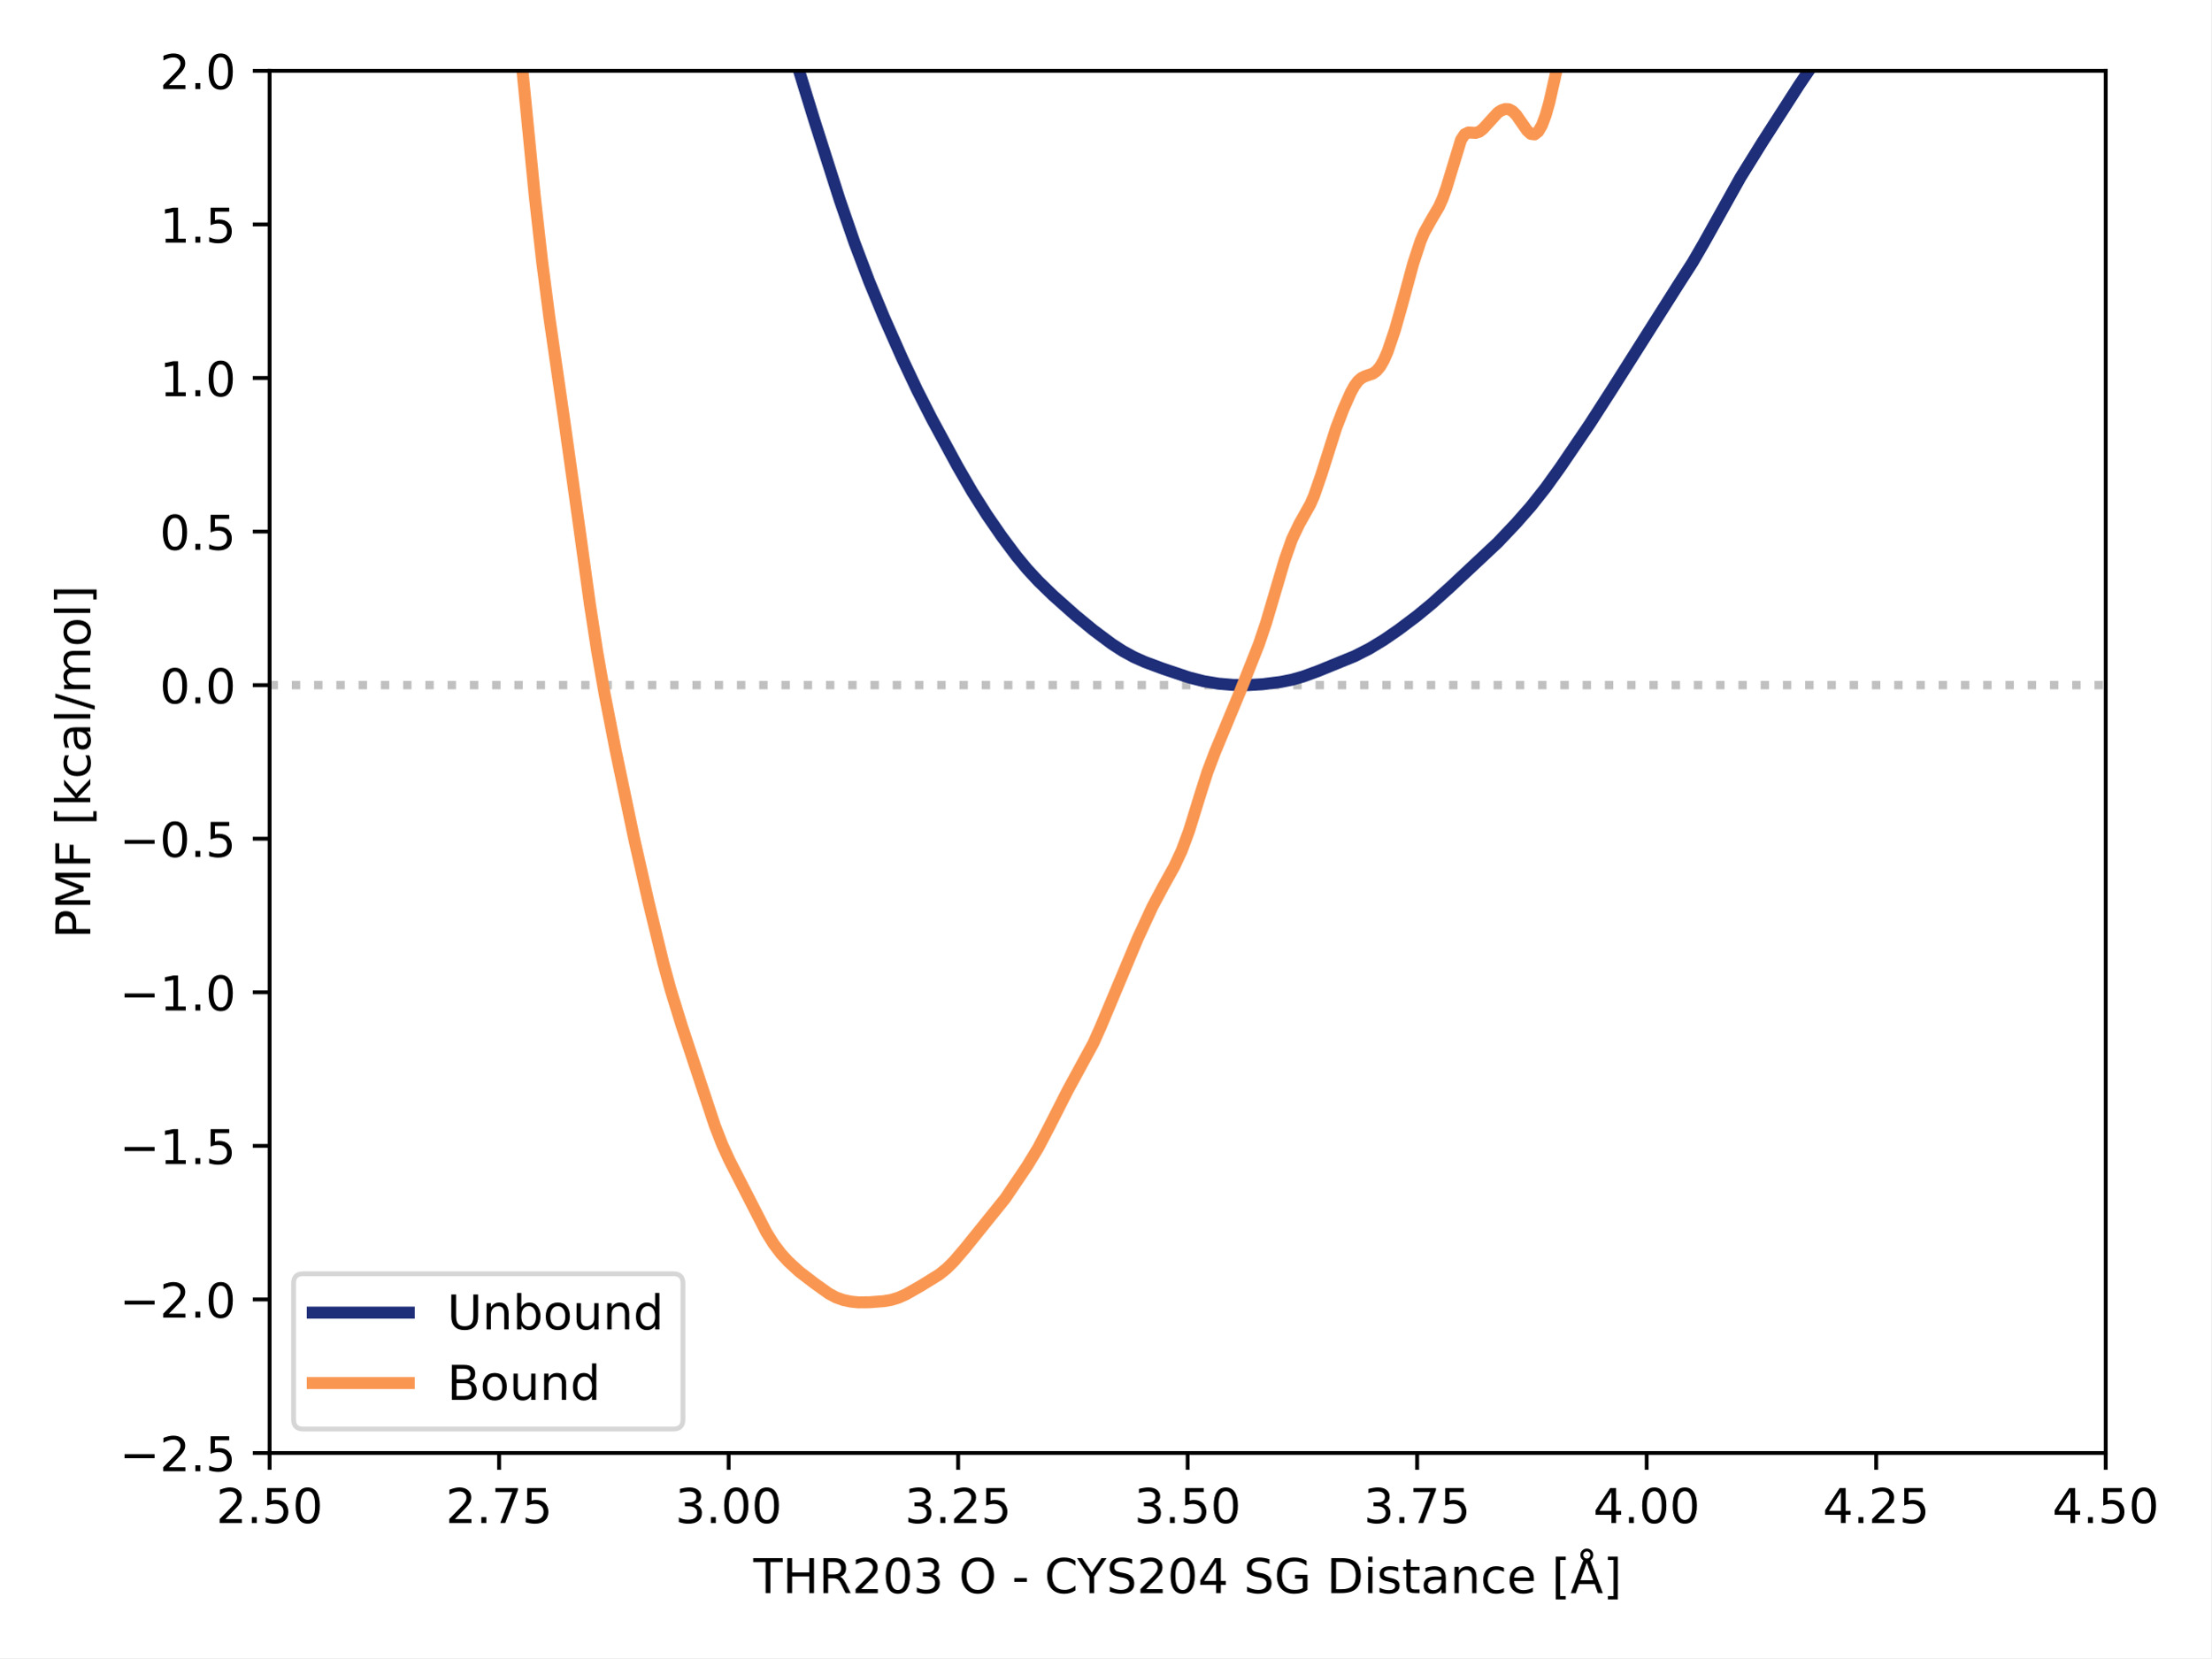
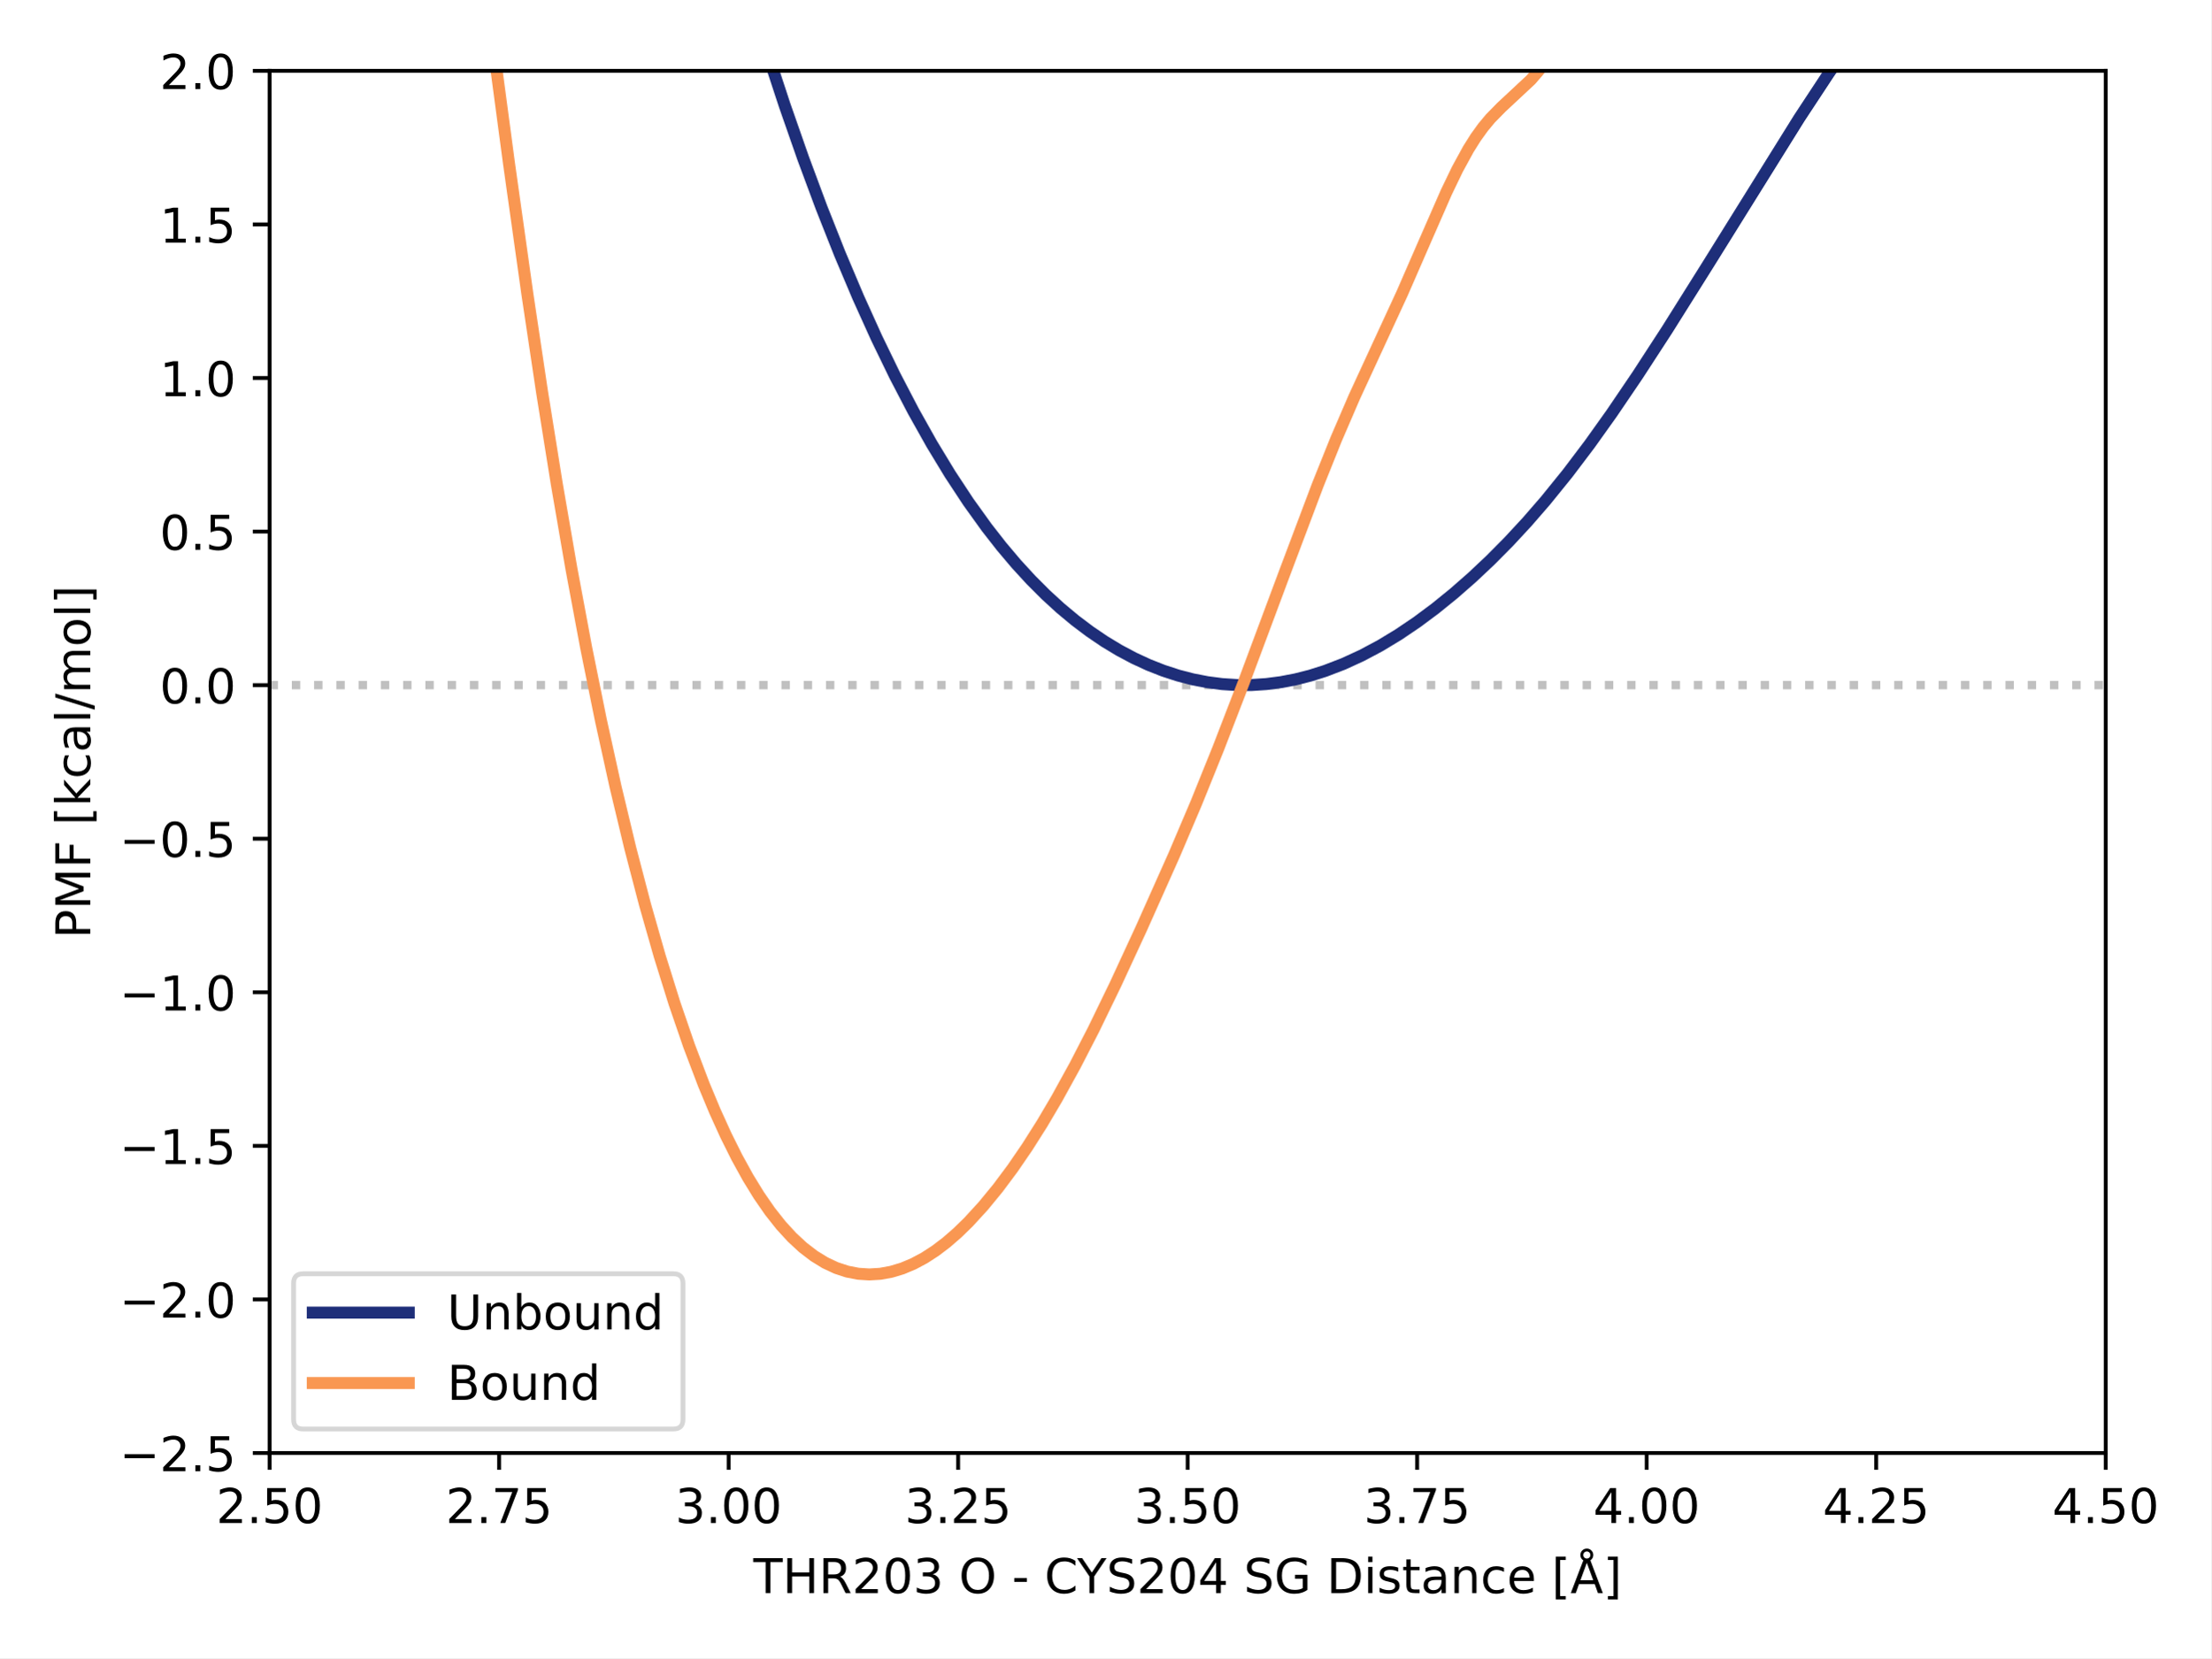
<svg xmlns="http://www.w3.org/2000/svg" xmlns:xlink="http://www.w3.org/1999/xlink" width="460.8pt" height="345.6pt" viewBox="0 0 460.8 345.6" version="1.1">
  <defs>
    <style type="text/css">*{stroke-linejoin: round; stroke-linecap: butt}</style>
  </defs>
  <g id="figure_1">
    <g id="patch_1">
      <path d="M 0 345.6  L 460.8 345.6  L 460.8 0  L 0 0  z " style="fill: #ffffff" />
    </g>
    <g id="axes_1">
      <g id="patch_2">
        <path d="M 56.18 302.853  L 438.84 302.853  L 438.84 14.76  L 56.18 14.76  z " style="fill: #ffffff" />
      </g>
      <g id="line2d_1">
-         <path d="M 56.18 142.801  L 438.84 142.801  " clip-path="url(#p3252f3a911)" style="fill: none; stroke-dasharray: 1.75,2.888; stroke-dashoffset: 0; stroke: #c0c0c0; stroke-width: 1.75" />
+         <path d="M 56.18 142.801  L 438.84 142.801  " clip-path="url(#p03237e2437)" style="fill: none; stroke-dasharray: 1.75,2.888; stroke-dashoffset: 0; stroke: #c0c0c0; stroke-width: 1.75" />
      </g>
      <g id="matplotlib.axis_1">
        <g id="xtick_1">
          <g id="line2d_2">
            <defs>
-               <path id="m0b7a4f2fdf" d="M 0 0  L 0 3.5  " style="stroke: #000000; stroke-width: 0.8" />
-             </defs>
-             <g>
-               <use xlink:href="#m0b7a4f2fdf" x="56.18" y="302.853" style="stroke: #000000; stroke-width: 0.8" />
+               <path id="m8a02e918f8" d="M 0 0  L 0 3.5  " style="stroke: #000000; stroke-width: 0.8" />
+             </defs>
+             <g>
+               <use xlink:href="#m8a02e918f8" x="56.18" y="302.853" style="stroke: #000000; stroke-width: 0.8" />
            </g>
          </g>
          <g id="text_1">
            <g transform="translate(45.04719 317.4509) scale(0.1 -0.1)">
              <defs>
                <path id="DejaVuSans-32" d="M 1228 531  L 3431 531  L 3431 0  L 469 0  L 469 531  Q 828 903 1448 1529  Q 2069 2156 2228 2338  Q 2531 2678 2651 2914  Q 2772 3150 2772 3378  Q 2772 3750 2511 3984  Q 2250 4219 1831 4219  Q 1534 4219 1204 4116  Q 875 4013 500 3803  L 500 4441  Q 881 4594 1212 4672  Q 1544 4750 1819 4750  Q 2544 4750 2975 4387  Q 3406 4025 3406 3419  Q 3406 3131 3298 2873  Q 3191 2616 2906 2266  Q 2828 2175 2409 1742  Q 1991 1309 1228 531  z " transform="scale(0.015625)" />
                <path id="DejaVuSans-2e" d="M 684 794  L 1344 794  L 1344 0  L 684 0  L 684 794  z " transform="scale(0.015625)" />
                <path id="DejaVuSans-35" d="M 691 4666  L 3169 4666  L 3169 4134  L 1269 4134  L 1269 2991  Q 1406 3038 1543 3061  Q 1681 3084 1819 3084  Q 2600 3084 3056 2656  Q 3513 2228 3513 1497  Q 3513 744 3044 326  Q 2575 -91 1722 -91  Q 1428 -91 1123 -41  Q 819 9 494 109  L 494 744  Q 775 591 1075 516  Q 1375 441 1709 441  Q 2250 441 2565 725  Q 2881 1009 2881 1497  Q 2881 1984 2565 2268  Q 2250 2553 1709 2553  Q 1456 2553 1204 2497  Q 953 2441 691 2322  L 691 4666  z " transform="scale(0.015625)" />
                <path id="DejaVuSans-30" d="M 2034 4250  Q 1547 4250 1301 3770  Q 1056 3291 1056 2328  Q 1056 1369 1301 889  Q 1547 409 2034 409  Q 2525 409 2770 889  Q 3016 1369 3016 2328  Q 3016 3291 2770 3770  Q 2525 4250 2034 4250  z M 2034 4750  Q 2819 4750 3233 4129  Q 3647 3509 3647 2328  Q 3647 1150 3233 529  Q 2819 -91 2034 -91  Q 1250 -91 836 529  Q 422 1150 422 2328  Q 422 3509 836 4129  Q 1250 4750 2034 4750  z " transform="scale(0.015625)" />
              </defs>
              <use xlink:href="#DejaVuSans-32" />
              <use xlink:href="#DejaVuSans-2e" x="63.623" />
              <use xlink:href="#DejaVuSans-35" x="95.41" />
              <use xlink:href="#DejaVuSans-30" x="159.033" />
            </g>
          </g>
        </g>
        <g id="xtick_2">
          <g id="line2d_3">
            <g>
-               <use xlink:href="#m0b7a4f2fdf" x="104.013" y="302.853" style="stroke: #000000; stroke-width: 0.8" />
+               <use xlink:href="#m8a02e918f8" x="104.013" y="302.853" style="stroke: #000000; stroke-width: 0.8" />
            </g>
          </g>
          <g id="text_2">
            <g transform="translate(92.87969 317.4509) scale(0.1 -0.1)">
              <defs>
                <path id="DejaVuSans-37" d="M 525 4666  L 3525 4666  L 3525 4397  L 1831 0  L 1172 0  L 2766 4134  L 525 4134  L 525 4666  z " transform="scale(0.015625)" />
              </defs>
              <use xlink:href="#DejaVuSans-32" />
              <use xlink:href="#DejaVuSans-2e" x="63.623" />
              <use xlink:href="#DejaVuSans-37" x="95.41" />
              <use xlink:href="#DejaVuSans-35" x="159.033" />
            </g>
          </g>
        </g>
        <g id="xtick_3">
          <g id="line2d_4">
            <g>
-               <use xlink:href="#m0b7a4f2fdf" x="151.845" y="302.853" style="stroke: #000000; stroke-width: 0.8" />
+               <use xlink:href="#m8a02e918f8" x="151.845" y="302.853" style="stroke: #000000; stroke-width: 0.8" />
            </g>
          </g>
          <g id="text_3">
            <g transform="translate(140.7122 317.4509) scale(0.1 -0.1)">
              <defs>
                <path id="DejaVuSans-33" d="M 2597 2516  Q 3050 2419 3304 2112  Q 3559 1806 3559 1356  Q 3559 666 3084 287  Q 2609 -91 1734 -91  Q 1441 -91 1130 -33  Q 819 25 488 141  L 488 750  Q 750 597 1062 519  Q 1375 441 1716 441  Q 2309 441 2620 675  Q 2931 909 2931 1356  Q 2931 1769 2642 2001  Q 2353 2234 1838 2234  L 1294 2234  L 1294 2753  L 1863 2753  Q 2328 2753 2575 2939  Q 2822 3125 2822 3475  Q 2822 3834 2567 4026  Q 2313 4219 1838 4219  Q 1578 4219 1281 4162  Q 984 4106 628 3988  L 628 4550  Q 988 4650 1302 4700  Q 1616 4750 1894 4750  Q 2613 4750 3031 4423  Q 3450 4097 3450 3541  Q 3450 3153 3228 2886  Q 3006 2619 2597 2516  z " transform="scale(0.015625)" />
              </defs>
              <use xlink:href="#DejaVuSans-33" />
              <use xlink:href="#DejaVuSans-2e" x="63.623" />
              <use xlink:href="#DejaVuSans-30" x="95.41" />
              <use xlink:href="#DejaVuSans-30" x="159.033" />
            </g>
          </g>
        </g>
        <g id="xtick_4">
          <g id="line2d_5">
            <g>
-               <use xlink:href="#m0b7a4f2fdf" x="199.678" y="302.853" style="stroke: #000000; stroke-width: 0.8" />
+               <use xlink:href="#m8a02e918f8" x="199.678" y="302.853" style="stroke: #000000; stroke-width: 0.8" />
            </g>
          </g>
          <g id="text_4">
            <g transform="translate(188.5447 317.4509) scale(0.1 -0.1)">
              <use xlink:href="#DejaVuSans-33" />
              <use xlink:href="#DejaVuSans-2e" x="63.623" />
              <use xlink:href="#DejaVuSans-32" x="95.41" />
              <use xlink:href="#DejaVuSans-35" x="159.033" />
            </g>
          </g>
        </g>
        <g id="xtick_5">
          <g id="line2d_6">
            <g>
-               <use xlink:href="#m0b7a4f2fdf" x="247.51" y="302.853" style="stroke: #000000; stroke-width: 0.8" />
+               <use xlink:href="#m8a02e918f8" x="247.51" y="302.853" style="stroke: #000000; stroke-width: 0.8" />
            </g>
          </g>
          <g id="text_5">
            <g transform="translate(236.3772 317.4509) scale(0.1 -0.1)">
              <use xlink:href="#DejaVuSans-33" />
              <use xlink:href="#DejaVuSans-2e" x="63.623" />
              <use xlink:href="#DejaVuSans-35" x="95.41" />
              <use xlink:href="#DejaVuSans-30" x="159.033" />
            </g>
          </g>
        </g>
        <g id="xtick_6">
          <g id="line2d_7">
            <g>
-               <use xlink:href="#m0b7a4f2fdf" x="295.342" y="302.853" style="stroke: #000000; stroke-width: 0.8" />
+               <use xlink:href="#m8a02e918f8" x="295.342" y="302.853" style="stroke: #000000; stroke-width: 0.8" />
            </g>
          </g>
          <g id="text_6">
            <g transform="translate(284.2097 317.4509) scale(0.1 -0.1)">
              <use xlink:href="#DejaVuSans-33" />
              <use xlink:href="#DejaVuSans-2e" x="63.623" />
              <use xlink:href="#DejaVuSans-37" x="95.41" />
              <use xlink:href="#DejaVuSans-35" x="159.033" />
            </g>
          </g>
        </g>
        <g id="xtick_7">
          <g id="line2d_8">
            <g>
-               <use xlink:href="#m0b7a4f2fdf" x="343.175" y="302.853" style="stroke: #000000; stroke-width: 0.8" />
+               <use xlink:href="#m8a02e918f8" x="343.175" y="302.853" style="stroke: #000000; stroke-width: 0.8" />
            </g>
          </g>
          <g id="text_7">
            <g transform="translate(332.0422 317.4509) scale(0.1 -0.1)">
              <defs>
                <path id="DejaVuSans-34" d="M 2419 4116  L 825 1625  L 2419 1625  L 2419 4116  z M 2253 4666  L 3047 4666  L 3047 1625  L 3713 1625  L 3713 1100  L 3047 1100  L 3047 0  L 2419 0  L 2419 1100  L 313 1100  L 313 1709  L 2253 4666  z " transform="scale(0.015625)" />
              </defs>
              <use xlink:href="#DejaVuSans-34" />
              <use xlink:href="#DejaVuSans-2e" x="63.623" />
              <use xlink:href="#DejaVuSans-30" x="95.41" />
              <use xlink:href="#DejaVuSans-30" x="159.033" />
            </g>
          </g>
        </g>
        <g id="xtick_8">
          <g id="line2d_9">
            <g>
-               <use xlink:href="#m0b7a4f2fdf" x="391.007" y="302.853" style="stroke: #000000; stroke-width: 0.8" />
+               <use xlink:href="#m8a02e918f8" x="391.007" y="302.853" style="stroke: #000000; stroke-width: 0.8" />
            </g>
          </g>
          <g id="text_8">
            <g transform="translate(379.8747 317.4509) scale(0.1 -0.1)">
              <use xlink:href="#DejaVuSans-34" />
              <use xlink:href="#DejaVuSans-2e" x="63.623" />
              <use xlink:href="#DejaVuSans-32" x="95.41" />
              <use xlink:href="#DejaVuSans-35" x="159.033" />
            </g>
          </g>
        </g>
        <g id="xtick_9">
          <g id="line2d_10">
            <g>
-               <use xlink:href="#m0b7a4f2fdf" x="438.84" y="302.853" style="stroke: #000000; stroke-width: 0.8" />
+               <use xlink:href="#m8a02e918f8" x="438.84" y="302.853" style="stroke: #000000; stroke-width: 0.8" />
            </g>
          </g>
          <g id="text_9">
            <g transform="translate(427.7072 317.4509) scale(0.1 -0.1)">
              <use xlink:href="#DejaVuSans-34" />
              <use xlink:href="#DejaVuSans-2e" x="63.623" />
              <use xlink:href="#DejaVuSans-35" x="95.41" />
              <use xlink:href="#DejaVuSans-30" x="159.033" />
            </g>
          </g>
        </g>
        <g id="text_10">
          <g transform="translate(156.9952 332.0525) scale(0.1 -0.1)">
            <defs>
              <path id="DejaVuSans-54" d="M -19 4666  L 3928 4666  L 3928 4134  L 2272 4134  L 2272 0  L 1638 0  L 1638 4134  L -19 4134  L -19 4666  z " transform="scale(0.015625)" />
              <path id="DejaVuSans-48" d="M 628 4666  L 1259 4666  L 1259 2753  L 3553 2753  L 3553 4666  L 4184 4666  L 4184 0  L 3553 0  L 3553 2222  L 1259 2222  L 1259 0  L 628 0  L 628 4666  z " transform="scale(0.015625)" />
              <path id="DejaVuSans-52" d="M 2841 2188  Q 3044 2119 3236 1894  Q 3428 1669 3622 1275  L 4263 0  L 3584 0  L 2988 1197  Q 2756 1666 2539 1819  Q 2322 1972 1947 1972  L 1259 1972  L 1259 0  L 628 0  L 628 4666  L 2053 4666  Q 2853 4666 3247 4331  Q 3641 3997 3641 3322  Q 3641 2881 3436 2590  Q 3231 2300 2841 2188  z M 1259 4147  L 1259 2491  L 2053 2491  Q 2509 2491 2742 2702  Q 2975 2913 2975 3322  Q 2975 3731 2742 3939  Q 2509 4147 2053 4147  L 1259 4147  z " transform="scale(0.015625)" />
              <path id="DejaVuSans-20" transform="scale(0.015625)" />
              <path id="DejaVuSans-4f" d="M 2522 4238  Q 1834 4238 1429 3725  Q 1025 3213 1025 2328  Q 1025 1447 1429 934  Q 1834 422 2522 422  Q 3209 422 3611 934  Q 4013 1447 4013 2328  Q 4013 3213 3611 3725  Q 3209 4238 2522 4238  z M 2522 4750  Q 3503 4750 4090 4092  Q 4678 3434 4678 2328  Q 4678 1225 4090 567  Q 3503 -91 2522 -91  Q 1538 -91 948 565  Q 359 1222 359 2328  Q 359 3434 948 4092  Q 1538 4750 2522 4750  z " transform="scale(0.015625)" />
              <path id="DejaVuSans-2d" d="M 313 2009  L 1997 2009  L 1997 1497  L 313 1497  L 313 2009  z " transform="scale(0.015625)" />
              <path id="DejaVuSans-43" d="M 4122 4306  L 4122 3641  Q 3803 3938 3442 4084  Q 3081 4231 2675 4231  Q 1875 4231 1450 3742  Q 1025 3253 1025 2328  Q 1025 1406 1450 917  Q 1875 428 2675 428  Q 3081 428 3442 575  Q 3803 722 4122 1019  L 4122 359  Q 3791 134 3420 21  Q 3050 -91 2638 -91  Q 1578 -91 968 557  Q 359 1206 359 2328  Q 359 3453 968 4101  Q 1578 4750 2638 4750  Q 3056 4750 3426 4639  Q 3797 4528 4122 4306  z " transform="scale(0.015625)" />
              <path id="DejaVuSans-59" d="M -13 4666  L 666 4666  L 1959 2747  L 3244 4666  L 3922 4666  L 2272 2222  L 2272 0  L 1638 0  L 1638 2222  L -13 4666  z " transform="scale(0.015625)" />
              <path id="DejaVuSans-53" d="M 3425 4513  L 3425 3897  Q 3066 4069 2747 4153  Q 2428 4238 2131 4238  Q 1616 4238 1336 4038  Q 1056 3838 1056 3469  Q 1056 3159 1242 3001  Q 1428 2844 1947 2747  L 2328 2669  Q 3034 2534 3370 2195  Q 3706 1856 3706 1288  Q 3706 609 3251 259  Q 2797 -91 1919 -91  Q 1588 -91 1214 -16  Q 841 59 441 206  L 441 856  Q 825 641 1194 531  Q 1563 422 1919 422  Q 2459 422 2753 634  Q 3047 847 3047 1241  Q 3047 1584 2836 1778  Q 2625 1972 2144 2069  L 1759 2144  Q 1053 2284 737 2584  Q 422 2884 422 3419  Q 422 4038 858 4394  Q 1294 4750 2059 4750  Q 2388 4750 2728 4690  Q 3069 4631 3425 4513  z " transform="scale(0.015625)" />
              <path id="DejaVuSans-47" d="M 3809 666  L 3809 1919  L 2778 1919  L 2778 2438  L 4434 2438  L 4434 434  Q 4069 175 3628 42  Q 3188 -91 2688 -91  Q 1594 -91 976 548  Q 359 1188 359 2328  Q 359 3472 976 4111  Q 1594 4750 2688 4750  Q 3144 4750 3555 4637  Q 3966 4525 4313 4306  L 4313 3634  Q 3963 3931 3569 4081  Q 3175 4231 2741 4231  Q 1884 4231 1454 3753  Q 1025 3275 1025 2328  Q 1025 1384 1454 906  Q 1884 428 2741 428  Q 3075 428 3337 486  Q 3600 544 3809 666  z " transform="scale(0.015625)" />
              <path id="DejaVuSans-44" d="M 1259 4147  L 1259 519  L 2022 519  Q 2988 519 3436 956  Q 3884 1394 3884 2338  Q 3884 3275 3436 3711  Q 2988 4147 2022 4147  L 1259 4147  z M 628 4666  L 1925 4666  Q 3281 4666 3915 4102  Q 4550 3538 4550 2338  Q 4550 1131 3912 565  Q 3275 0 1925 0  L 628 0  L 628 4666  z " transform="scale(0.015625)" />
              <path id="DejaVuSans-69" d="M 603 3500  L 1178 3500  L 1178 0  L 603 0  L 603 3500  z M 603 4863  L 1178 4863  L 1178 4134  L 603 4134  L 603 4863  z " transform="scale(0.015625)" />
              <path id="DejaVuSans-73" d="M 2834 3397  L 2834 2853  Q 2591 2978 2328 3040  Q 2066 3103 1784 3103  Q 1356 3103 1142 2972  Q 928 2841 928 2578  Q 928 2378 1081 2264  Q 1234 2150 1697 2047  L 1894 2003  Q 2506 1872 2764 1633  Q 3022 1394 3022 966  Q 3022 478 2636 193  Q 2250 -91 1575 -91  Q 1294 -91 989 -36  Q 684 19 347 128  L 347 722  Q 666 556 975 473  Q 1284 391 1588 391  Q 1994 391 2212 530  Q 2431 669 2431 922  Q 2431 1156 2273 1281  Q 2116 1406 1581 1522  L 1381 1569  Q 847 1681 609 1914  Q 372 2147 372 2553  Q 372 3047 722 3315  Q 1072 3584 1716 3584  Q 2034 3584 2315 3537  Q 2597 3491 2834 3397  z " transform="scale(0.015625)" />
              <path id="DejaVuSans-74" d="M 1172 4494  L 1172 3500  L 2356 3500  L 2356 3053  L 1172 3053  L 1172 1153  Q 1172 725 1289 603  Q 1406 481 1766 481  L 2356 481  L 2356 0  L 1766 0  Q 1100 0 847 248  Q 594 497 594 1153  L 594 3053  L 172 3053  L 172 3500  L 594 3500  L 594 4494  L 1172 4494  z " transform="scale(0.015625)" />
              <path id="DejaVuSans-61" d="M 2194 1759  Q 1497 1759 1228 1600  Q 959 1441 959 1056  Q 959 750 1161 570  Q 1363 391 1709 391  Q 2188 391 2477 730  Q 2766 1069 2766 1631  L 2766 1759  L 2194 1759  z M 3341 1997  L 3341 0  L 2766 0  L 2766 531  Q 2569 213 2275 61  Q 1981 -91 1556 -91  Q 1019 -91 701 211  Q 384 513 384 1019  Q 384 1609 779 1909  Q 1175 2209 1959 2209  L 2766 2209  L 2766 2266  Q 2766 2663 2505 2880  Q 2244 3097 1772 3097  Q 1472 3097 1187 3025  Q 903 2953 641 2809  L 641 3341  Q 956 3463 1253 3523  Q 1550 3584 1831 3584  Q 2591 3584 2966 3190  Q 3341 2797 3341 1997  z " transform="scale(0.015625)" />
              <path id="DejaVuSans-6e" d="M 3513 2113  L 3513 0  L 2938 0  L 2938 2094  Q 2938 2591 2744 2837  Q 2550 3084 2163 3084  Q 1697 3084 1428 2787  Q 1159 2491 1159 1978  L 1159 0  L 581 0  L 581 3500  L 1159 3500  L 1159 2956  Q 1366 3272 1645 3428  Q 1925 3584 2291 3584  Q 2894 3584 3203 3211  Q 3513 2838 3513 2113  z " transform="scale(0.015625)" />
              <path id="DejaVuSans-63" d="M 3122 3366  L 3122 2828  Q 2878 2963 2633 3030  Q 2388 3097 2138 3097  Q 1578 3097 1268 2742  Q 959 2388 959 1747  Q 959 1106 1268 751  Q 1578 397 2138 397  Q 2388 397 2633 464  Q 2878 531 3122 666  L 3122 134  Q 2881 22 2623 -34  Q 2366 -91 2075 -91  Q 1284 -91 818 406  Q 353 903 353 1747  Q 353 2603 823 3093  Q 1294 3584 2113 3584  Q 2378 3584 2631 3529  Q 2884 3475 3122 3366  z " transform="scale(0.015625)" />
              <path id="DejaVuSans-65" d="M 3597 1894  L 3597 1613  L 953 1613  Q 991 1019 1311 708  Q 1631 397 2203 397  Q 2534 397 2845 478  Q 3156 559 3463 722  L 3463 178  Q 3153 47 2828 -22  Q 2503 -91 2169 -91  Q 1331 -91 842 396  Q 353 884 353 1716  Q 353 2575 817 3079  Q 1281 3584 2069 3584  Q 2775 3584 3186 3129  Q 3597 2675 3597 1894  z M 3022 2063  Q 3016 2534 2758 2815  Q 2500 3097 2075 3097  Q 1594 3097 1305 2825  Q 1016 2553 972 2059  L 3022 2063  z " transform="scale(0.015625)" />
              <path id="DejaVuSans-5b" d="M 550 4863  L 1875 4863  L 1875 4416  L 1125 4416  L 1125 -397  L 1875 -397  L 1875 -844  L 550 -844  L 550 4863  z " transform="scale(0.015625)" />
              <path id="DejaVuSans-c5" d="M 2663 5081  Q 2663 5278 2523 5417  Q 2384 5556 2188 5556  Q 1988 5556 1852 5420  Q 1716 5284 1716 5081  Q 1716 4884 1853 4746  Q 1991 4609 2188 4609  Q 2384 4609 2523 4746  Q 2663 4884 2663 5081  z M 2188 4044  L 1338 1722  L 3041 1722  L 2188 4044  z M 1716 4366  Q 1525 4494 1428 4673  Q 1331 4853 1331 5081  Q 1331 5441 1579 5691  Q 1828 5941 2188 5941  Q 2544 5941 2795 5689  Q 3047 5438 3047 5081  Q 3047 4863 2948 4678  Q 2850 4494 2663 4366  L 4325 0  L 3669 0  L 3244 1197  L 1141 1197  L 716 0  L 50 0  L 1716 4366  z " transform="scale(0.015625)" />
              <path id="DejaVuSans-5d" d="M 1947 4863  L 1947 -844  L 622 -844  L 622 -397  L 1369 -397  L 1369 4416  L 622 4416  L 622 4863  L 1947 4863  z " transform="scale(0.015625)" />
            </defs>
            <use xlink:href="#DejaVuSans-54" />
            <use xlink:href="#DejaVuSans-48" x="61.084" />
            <use xlink:href="#DejaVuSans-52" x="136.279" />
            <use xlink:href="#DejaVuSans-32" x="205.762" />
            <use xlink:href="#DejaVuSans-30" x="269.385" />
            <use xlink:href="#DejaVuSans-33" x="333.008" />
            <use xlink:href="#DejaVuSans-20" x="396.631" />
            <use xlink:href="#DejaVuSans-4f" x="428.418" />
            <use xlink:href="#DejaVuSans-20" x="507.129" />
            <use xlink:href="#DejaVuSans-2d" x="538.916" />
            <use xlink:href="#DejaVuSans-20" x="575" />
            <use xlink:href="#DejaVuSans-43" x="606.787" />
            <use xlink:href="#DejaVuSans-59" x="674.861" />
            <use xlink:href="#DejaVuSans-53" x="735.945" />
            <use xlink:href="#DejaVuSans-32" x="799.422" />
            <use xlink:href="#DejaVuSans-30" x="863.045" />
            <use xlink:href="#DejaVuSans-34" x="926.668" />
            <use xlink:href="#DejaVuSans-20" x="990.291" />
            <use xlink:href="#DejaVuSans-53" x="1022.078" />
            <use xlink:href="#DejaVuSans-47" x="1085.555" />
            <use xlink:href="#DejaVuSans-20" x="1163.045" />
            <use xlink:href="#DejaVuSans-44" x="1194.832" />
            <use xlink:href="#DejaVuSans-69" x="1271.834" />
            <use xlink:href="#DejaVuSans-73" x="1299.617" />
            <use xlink:href="#DejaVuSans-74" x="1351.717" />
            <use xlink:href="#DejaVuSans-61" x="1390.926" />
            <use xlink:href="#DejaVuSans-6e" x="1452.205" />
            <use xlink:href="#DejaVuSans-63" x="1515.584" />
            <use xlink:href="#DejaVuSans-65" x="1570.564" />
            <use xlink:href="#DejaVuSans-20" x="1632.088" />
            <use xlink:href="#DejaVuSans-5b" x="1663.875" />
            <use xlink:href="#DejaVuSans-c5" x="1702.889" />
            <use xlink:href="#DejaVuSans-5d" x="1771.297" />
          </g>
        </g>
      </g>
      <g id="matplotlib.axis_2">
        <g id="ytick_1">
          <g id="line2d_11">
            <defs>
-               <path id="m231a108568" d="M 0 0  L -3.5 0  " style="stroke: #000000; stroke-width: 0.8" />
-             </defs>
-             <g>
-               <use xlink:href="#m231a108568" x="56.18" y="302.853" style="stroke: #000000; stroke-width: 0.8" />
+               <path id="m130039ff3f" d="M 0 0  L -3.5 0  " style="stroke: #000000; stroke-width: 0.8" />
+             </defs>
+             <g>
+               <use xlink:href="#m130039ff3f" x="56.18" y="302.853" style="stroke: #000000; stroke-width: 0.8" />
            </g>
          </g>
          <g id="text_11">
            <g transform="translate(24.89719 306.6517) scale(0.1 -0.1)">
              <defs>
                <path id="DejaVuSans-2212" d="M 678 2272  L 4684 2272  L 4684 1741  L 678 1741  L 678 2272  z " transform="scale(0.015625)" />
              </defs>
              <use xlink:href="#DejaVuSans-2212" />
              <use xlink:href="#DejaVuSans-32" x="83.789" />
              <use xlink:href="#DejaVuSans-2e" x="147.412" />
              <use xlink:href="#DejaVuSans-35" x="179.199" />
            </g>
          </g>
        </g>
        <g id="ytick_2">
          <g id="line2d_12">
            <g>
-               <use xlink:href="#m231a108568" x="56.18" y="270.842" style="stroke: #000000; stroke-width: 0.8" />
+               <use xlink:href="#m130039ff3f" x="56.18" y="270.842" style="stroke: #000000; stroke-width: 0.8" />
            </g>
          </g>
          <g id="text_12">
            <g transform="translate(24.89719 274.6414) scale(0.1 -0.1)">
              <use xlink:href="#DejaVuSans-2212" />
              <use xlink:href="#DejaVuSans-32" x="83.789" />
              <use xlink:href="#DejaVuSans-2e" x="147.412" />
              <use xlink:href="#DejaVuSans-30" x="179.199" />
            </g>
          </g>
        </g>
        <g id="ytick_3">
          <g id="line2d_13">
            <g>
-               <use xlink:href="#m231a108568" x="56.18" y="238.832" style="stroke: #000000; stroke-width: 0.8" />
+               <use xlink:href="#m130039ff3f" x="56.18" y="238.832" style="stroke: #000000; stroke-width: 0.8" />
            </g>
          </g>
          <g id="text_13">
            <g transform="translate(24.89719 242.6312) scale(0.1 -0.1)">
              <defs>
                <path id="DejaVuSans-31" d="M 794 531  L 1825 531  L 1825 4091  L 703 3866  L 703 4441  L 1819 4666  L 2450 4666  L 2450 531  L 3481 531  L 3481 0  L 794 0  L 794 531  z " transform="scale(0.015625)" />
              </defs>
              <use xlink:href="#DejaVuSans-2212" />
              <use xlink:href="#DejaVuSans-31" x="83.789" />
              <use xlink:href="#DejaVuSans-2e" x="147.412" />
              <use xlink:href="#DejaVuSans-35" x="179.199" />
            </g>
          </g>
        </g>
        <g id="ytick_4">
          <g id="line2d_14">
            <g>
-               <use xlink:href="#m231a108568" x="56.18" y="206.822" style="stroke: #000000; stroke-width: 0.8" />
+               <use xlink:href="#m130039ff3f" x="56.18" y="206.822" style="stroke: #000000; stroke-width: 0.8" />
            </g>
          </g>
          <g id="text_14">
            <g transform="translate(24.89719 210.6209) scale(0.1 -0.1)">
              <use xlink:href="#DejaVuSans-2212" />
              <use xlink:href="#DejaVuSans-31" x="83.789" />
              <use xlink:href="#DejaVuSans-2e" x="147.412" />
              <use xlink:href="#DejaVuSans-30" x="179.199" />
            </g>
          </g>
        </g>
        <g id="ytick_5">
          <g id="line2d_15">
            <g>
-               <use xlink:href="#m231a108568" x="56.18" y="174.811" style="stroke: #000000; stroke-width: 0.8" />
+               <use xlink:href="#m130039ff3f" x="56.18" y="174.811" style="stroke: #000000; stroke-width: 0.8" />
            </g>
          </g>
          <g id="text_15">
            <g transform="translate(24.89719 178.6106) scale(0.1 -0.1)">
              <use xlink:href="#DejaVuSans-2212" />
              <use xlink:href="#DejaVuSans-30" x="83.789" />
              <use xlink:href="#DejaVuSans-2e" x="147.412" />
              <use xlink:href="#DejaVuSans-35" x="179.199" />
            </g>
          </g>
        </g>
        <g id="ytick_6">
          <g id="line2d_16">
            <g>
-               <use xlink:href="#m231a108568" x="56.18" y="142.801" style="stroke: #000000; stroke-width: 0.8" />
+               <use xlink:href="#m130039ff3f" x="56.18" y="142.801" style="stroke: #000000; stroke-width: 0.8" />
            </g>
          </g>
          <g id="text_16">
            <g transform="translate(33.27687 146.6003) scale(0.1 -0.1)">
              <use xlink:href="#DejaVuSans-30" />
              <use xlink:href="#DejaVuSans-2e" x="63.623" />
              <use xlink:href="#DejaVuSans-30" x="95.41" />
            </g>
          </g>
        </g>
        <g id="ytick_7">
          <g id="line2d_17">
            <g>
-               <use xlink:href="#m231a108568" x="56.18" y="110.791" style="stroke: #000000; stroke-width: 0.8" />
+               <use xlink:href="#m130039ff3f" x="56.18" y="110.791" style="stroke: #000000; stroke-width: 0.8" />
            </g>
          </g>
          <g id="text_17">
            <g transform="translate(33.27687 114.5901) scale(0.1 -0.1)">
              <use xlink:href="#DejaVuSans-30" />
              <use xlink:href="#DejaVuSans-2e" x="63.623" />
              <use xlink:href="#DejaVuSans-35" x="95.41" />
            </g>
          </g>
        </g>
        <g id="ytick_8">
          <g id="line2d_18">
            <g>
-               <use xlink:href="#m231a108568" x="56.18" y="78.781" style="stroke: #000000; stroke-width: 0.8" />
+               <use xlink:href="#m130039ff3f" x="56.18" y="78.781" style="stroke: #000000; stroke-width: 0.8" />
            </g>
          </g>
          <g id="text_18">
            <g transform="translate(33.27687 82.57977) scale(0.1 -0.1)">
              <use xlink:href="#DejaVuSans-31" />
              <use xlink:href="#DejaVuSans-2e" x="63.623" />
              <use xlink:href="#DejaVuSans-30" x="95.41" />
            </g>
          </g>
        </g>
        <g id="ytick_9">
          <g id="line2d_19">
            <g>
-               <use xlink:href="#m231a108568" x="56.18" y="46.77" style="stroke: #000000; stroke-width: 0.8" />
+               <use xlink:href="#m130039ff3f" x="56.18" y="46.77" style="stroke: #000000; stroke-width: 0.8" />
            </g>
          </g>
          <g id="text_19">
            <g transform="translate(33.27687 50.5695) scale(0.1 -0.1)">
              <use xlink:href="#DejaVuSans-31" />
              <use xlink:href="#DejaVuSans-2e" x="63.623" />
              <use xlink:href="#DejaVuSans-35" x="95.41" />
            </g>
          </g>
        </g>
        <g id="ytick_10">
          <g id="line2d_20">
            <g>
-               <use xlink:href="#m231a108568" x="56.18" y="14.76" style="stroke: #000000; stroke-width: 0.8" />
+               <use xlink:href="#m130039ff3f" x="56.18" y="14.76" style="stroke: #000000; stroke-width: 0.8" />
            </g>
          </g>
          <g id="text_20">
            <g transform="translate(33.27687 18.55922) scale(0.1 -0.1)">
              <use xlink:href="#DejaVuSans-32" />
              <use xlink:href="#DejaVuSans-2e" x="63.623" />
              <use xlink:href="#DejaVuSans-30" x="95.41" />
            </g>
          </g>
        </g>
        <g id="text_21">
          <g transform="translate(18.8175 195.6023) rotate(-90) scale(0.1 -0.1)">
            <defs>
              <path id="DejaVuSans-50" d="M 1259 4147  L 1259 2394  L 2053 2394  Q 2494 2394 2734 2622  Q 2975 2850 2975 3272  Q 2975 3691 2734 3919  Q 2494 4147 2053 4147  L 1259 4147  z M 628 4666  L 2053 4666  Q 2838 4666 3239 4311  Q 3641 3956 3641 3272  Q 3641 2581 3239 2228  Q 2838 1875 2053 1875  L 1259 1875  L 1259 0  L 628 0  L 628 4666  z " transform="scale(0.015625)" />
              <path id="DejaVuSans-4d" d="M 628 4666  L 1569 4666  L 2759 1491  L 3956 4666  L 4897 4666  L 4897 0  L 4281 0  L 4281 4097  L 3078 897  L 2444 897  L 1241 4097  L 1241 0  L 628 0  L 628 4666  z " transform="scale(0.015625)" />
              <path id="DejaVuSans-46" d="M 628 4666  L 3309 4666  L 3309 4134  L 1259 4134  L 1259 2759  L 3109 2759  L 3109 2228  L 1259 2228  L 1259 0  L 628 0  L 628 4666  z " transform="scale(0.015625)" />
              <path id="DejaVuSans-6b" d="M 581 4863  L 1159 4863  L 1159 1991  L 2875 3500  L 3609 3500  L 1753 1863  L 3688 0  L 2938 0  L 1159 1709  L 1159 0  L 581 0  L 581 4863  z " transform="scale(0.015625)" />
              <path id="DejaVuSans-6c" d="M 603 4863  L 1178 4863  L 1178 0  L 603 0  L 603 4863  z " transform="scale(0.015625)" />
              <path id="DejaVuSans-2f" d="M 1625 4666  L 2156 4666  L 531 -594  L 0 -594  L 1625 4666  z " transform="scale(0.015625)" />
              <path id="DejaVuSans-6d" d="M 3328 2828  Q 3544 3216 3844 3400  Q 4144 3584 4550 3584  Q 5097 3584 5394 3201  Q 5691 2819 5691 2113  L 5691 0  L 5113 0  L 5113 2094  Q 5113 2597 4934 2840  Q 4756 3084 4391 3084  Q 3944 3084 3684 2787  Q 3425 2491 3425 1978  L 3425 0  L 2847 0  L 2847 2094  Q 2847 2600 2669 2842  Q 2491 3084 2119 3084  Q 1678 3084 1418 2786  Q 1159 2488 1159 1978  L 1159 0  L 581 0  L 581 3500  L 1159 3500  L 1159 2956  Q 1356 3278 1631 3431  Q 1906 3584 2284 3584  Q 2666 3584 2933 3390  Q 3200 3197 3328 2828  z " transform="scale(0.015625)" />
              <path id="DejaVuSans-6f" d="M 1959 3097  Q 1497 3097 1228 2736  Q 959 2375 959 1747  Q 959 1119 1226 758  Q 1494 397 1959 397  Q 2419 397 2687 759  Q 2956 1122 2956 1747  Q 2956 2369 2687 2733  Q 2419 3097 1959 3097  z M 1959 3584  Q 2709 3584 3137 3096  Q 3566 2609 3566 1747  Q 3566 888 3137 398  Q 2709 -91 1959 -91  Q 1206 -91 779 398  Q 353 888 353 1747  Q 353 2609 779 3096  Q 1206 3584 1959 3584  z " transform="scale(0.015625)" />
            </defs>
            <use xlink:href="#DejaVuSans-50" />
            <use xlink:href="#DejaVuSans-4d" x="60.303" />
            <use xlink:href="#DejaVuSans-46" x="146.582" />
            <use xlink:href="#DejaVuSans-20" x="204.102" />
            <use xlink:href="#DejaVuSans-5b" x="235.889" />
            <use xlink:href="#DejaVuSans-6b" x="274.902" />
            <use xlink:href="#DejaVuSans-63" x="332.812" />
            <use xlink:href="#DejaVuSans-61" x="387.793" />
            <use xlink:href="#DejaVuSans-6c" x="449.072" />
            <use xlink:href="#DejaVuSans-2f" x="476.855" />
            <use xlink:href="#DejaVuSans-6d" x="510.547" />
            <use xlink:href="#DejaVuSans-6f" x="607.959" />
            <use xlink:href="#DejaVuSans-6c" x="669.141" />
            <use xlink:href="#DejaVuSans-5d" x="696.924" />
          </g>
        </g>
      </g>
      <g id="line2d_21">
-         <path d="M 161.847 -1  L 165.06 10.008  L 169.657 24.926  L 175.019 41.731  L 178.083 50.599  L 181.148 58.683  L 184.212 66.098  L 188.043 74.754  L 191.107 81.248  L 194.171 87.269  L 199.534 97.163  L 202.598 102.479  L 205.663 107.318  L 208.727 111.766  L 211.791 115.877  L 214.089 118.65  L 216.388 121.133  L 219.452 124.105  L 224.049 128.198  L 227.879 131.357  L 231.709 134.214  L 234.008 135.702  L 236.306 136.957  L 238.604 137.983  L 242.435 139.403  L 247.797 141.201  L 250.862 141.986  L 253.926 142.494  L 256.99 142.752  L 260.055 142.792  L 263.119 142.614  L 266.949 142.131  L 269.248 141.67  L 271.546 141.02  L 274.61 139.902  L 282.271 136.778  L 285.336 135.225  L 288.4 133.37  L 291.464 131.262  L 295.295 128.378  L 298.359 125.858  L 302.189 122.41  L 312.149 113.074  L 315.979 109.031  L 319.043 105.546  L 322.108 101.677  L 325.172 97.409  L 331.301 88.389  L 335.897 81.24  L 349.687 59.455  L 352.751 54.685  L 355.049 50.722  L 362.71 36.999  L 367.307 29.595  L 374.968 17.678  L 378.032 13.169  L 380.33 10.24  L 384.927 4.812  L 386.459 2.554  L 388.508 -1  L 388.508 -1  " clip-path="url(#p3252f3a911)" style="fill: none; stroke: #1e2e79; stroke-width: 2.5; stroke-linecap: square" />
+         <path d="M 156.186 -1  L 159.697 10.31  L 163.528 21.959  L 167.358 32.925  L 171.189 43.235  L 175.019 52.908  L 178.85 61.967  L 182.68 70.434  L 186.51 78.334  L 190.341 85.69  L 194.171 92.52  L 198.002 98.838  L 201.832 104.656  L 205.663 109.985  L 208.727 113.906  L 211.791 117.532  L 214.856 120.873  L 217.92 123.941  L 220.984 126.748  L 224.049 129.302  L 227.113 131.614  L 230.177 133.693  L 233.242 135.544  L 236.306 137.174  L 239.37 138.589  L 242.435 139.794  L 245.499 140.794  L 248.563 141.59  L 251.628 142.186  L 254.692 142.582  L 257.756 142.779  L 260.821 142.778  L 263.885 142.579  L 266.949 142.183  L 270.014 141.594  L 273.078 140.814  L 276.142 139.845  L 279.973 138.373  L 283.803 136.615  L 287.634 134.575  L 291.464 132.258  L 295.295 129.67  L 299.125 126.819  L 302.955 123.713  L 306.786 120.357  L 310.616 116.751  L 314.447 112.886  L 318.277 108.751  L 322.108 104.335  L 326.704 98.657  L 331.301 92.579  L 335.897 86.135  L 341.26 78.229  L 347.388 68.801  L 355.815 55.378  L 374.968 24.634  L 381.096 15.324  L 387.225 6.416  L 392.535 -1  L 392.535 -1  " clip-path="url(#p03237e2437)" style="fill: none; stroke: #1e2e79; stroke-width: 2.5; stroke-linecap: square" />
      </g>
      <g id="line2d_22">
-         <path d="M 107.313 -1  L 109.136 17.334  L 111.434 40.772  L 112.966 54.412  L 114.498 66.243  L 117.563 87.421  L 120.627 109.248  L 122.925 125.891  L 124.457 135.813  L 125.99 144.567  L 128.288 156.352  L 132.118 174.646  L 135.183 188.158  L 138.247 200.761  L 139.779 206.364  L 142.077 213.802  L 148.972 234.612  L 150.504 238.547  L 152.037 241.893  L 159.697 256.819  L 161.23 259.279  L 162.762 261.295  L 164.294 262.967  L 166.592 265.075  L 169.657 267.42  L 172.721 269.616  L 174.253 270.435  L 175.785 270.971  L 177.317 271.295  L 178.85 271.454  L 181.148 271.437  L 184.212 271.2  L 185.744 270.936  L 187.276 270.468  L 188.809 269.782  L 191.873 268.035  L 195.703 265.669  L 197.236 264.444  L 198.768 262.932  L 201.066 260.25  L 209.493 249.789  L 214.089 242.991  L 216.388 239.207  L 218.686 234.806  L 222.516 227.27  L 227.879 217.411  L 229.411 213.983  L 237.072 195.696  L 240.136 189.064  L 242.435 184.742  L 244.733 180.604  L 246.265 177.317  L 247.797 173.197  L 250.096 165.745  L 251.628 160.936  L 253.16 156.884  L 258.522 143.955  L 262.353 134.287  L 263.885 129.743  L 266.183 121.955  L 267.716 116.768  L 269.248 112.406  L 270.78 109.204  L 273.078 105.105  L 273.844 103.354  L 275.376 98.931  L 278.441 89.26  L 279.973 85.275  L 281.505 81.819  L 282.271 80.431  L 283.037 79.396  L 283.803 78.74  L 284.569 78.384  L 286.102 77.862  L 286.868 77.316  L 287.634 76.404  L 288.4 75.074  L 289.166 73.333  L 290.698 68.825  L 292.23 63.402  L 294.529 54.904  L 296.061 50.231  L 296.827 48.431  L 298.359 45.682  L 299.891 43.079  L 300.657 41.371  L 301.423 39.209  L 304.488 29.141  L 305.254 27.984  L 306.02 27.609  L 307.552 27.691  L 308.318 27.442  L 309.084 26.836  L 312.149 23.478  L 312.915 22.983  L 313.681 22.726  L 314.447 22.765  L 315.213 23.164  L 315.979 23.938  L 318.277 27.236  L 319.043 27.909  L 319.809 28.012  L 320.575 27.428  L 321.342 26.11  L 322.108 24.075  L 322.874 21.385  L 324.406 14.604  L 325.938 7.872  L 326.704 5.475  L 327.47 3.978  L 329.002 2.361  L 329.768 1.007  L 330.386 -1  L 330.386 -1  " clip-path="url(#p3252f3a911)" style="fill: none; stroke: #f99752; stroke-width: 2.5; stroke-linecap: square" />
+         <path d="M 101.388 -1  L 106.071 34.054  L 109.902 61.282  L 112.966 81.735  L 116.03 100.86  L 119.095 118.615  L 122.159 135.019  L 125.224 150.131  L 128.288 164.034  L 131.352 176.81  L 134.417 188.534  L 137.481 199.272  L 140.545 209.079  L 143.61 217.998  L 146.674 226.065  L 148.972 231.575  L 151.27 236.632  L 153.569 241.246  L 155.867 245.422  L 158.165 249.167  L 160.463 252.488  L 162.762 255.396  L 165.06 257.904  L 167.358 260.029  L 169.657 261.789  L 171.955 263.202  L 174.253 264.281  L 176.551 265.039  L 178.85 265.489  L 181.148 265.639  L 183.446 265.501  L 185.744 265.081  L 188.043 264.388  L 190.341 263.425  L 192.639 262.198  L 194.937 260.708  L 197.236 258.961  L 199.534 256.963  L 201.832 254.723  L 204.896 251.379  L 207.961 247.647  L 211.025 243.541  L 214.089 239.066  L 217.154 234.226  L 220.218 229.033  L 224.049 222.074  L 227.879 214.636  L 232.476 205.159  L 237.838 193.563  L 244.733 178.117  L 249.329 167.312  L 253.926 155.922  L 259.289 142.014  L 267.716 119.419  L 274.61 101.124  L 278.441 91.573  L 282.271 82.688  L 286.868 72.725  L 292.23 61.108  L 296.827 50.559  L 301.423 40.064  L 303.722 35.29  L 306.02 31.081  L 307.552 28.648  L 309.084 26.521  L 310.616 24.679  L 312.915 22.336  L 319.043 16.621  L 320.575 14.843  L 322.108 12.788  L 323.64 10.418  L 325.172 7.718  L 327.47 3.07  L 329.267 -1  L 329.267 -1  " clip-path="url(#p03237e2437)" style="fill: none; stroke: #f99752; stroke-width: 2.5; stroke-linecap: square" />
      </g>
      <g id="patch_3">
        <path d="M 56.18 302.853  L 56.18 14.76  " style="fill: none; stroke: #000000; stroke-width: 0.8; stroke-linejoin: miter; stroke-linecap: square" />
      </g>
      <g id="patch_4">
        <path d="M 438.84 302.853  L 438.84 14.76  " style="fill: none; stroke: #000000; stroke-width: 0.8; stroke-linejoin: miter; stroke-linecap: square" />
      </g>
      <g id="patch_5">
        <path d="M 56.18 302.853  L 438.84 302.853  " style="fill: none; stroke: #000000; stroke-width: 0.8; stroke-linejoin: miter; stroke-linecap: square" />
      </g>
      <g id="patch_6">
        <path d="M 56.18 14.76  L 438.84 14.76  " style="fill: none; stroke: #000000; stroke-width: 0.8; stroke-linejoin: miter; stroke-linecap: square" />
      </g>
      <g id="legend_1">
        <g id="patch_7">
          <path d="M 63.18 297.853  L 140.327 297.853  Q 142.327 297.853 142.327 295.853  L 142.327 267.496  Q 142.327 265.496 140.327 265.496  L 63.18 265.496  Q 61.18 265.496 61.18 267.496  L 61.18 295.853  Q 61.18 297.853 63.18 297.853  z " style="fill: #ffffff; opacity: 0.8; stroke: #cccccc; stroke-linejoin: miter" />
        </g>
        <g id="line2d_23">
          <path d="M 65.18 273.595  L 75.18 273.595  L 85.18 273.595  " style="fill: none; stroke: #1e2e79; stroke-width: 2.5; stroke-linecap: square" />
        </g>
        <g id="text_22">
          <g transform="translate(93.18 277.0947) scale(0.1 -0.1)">
            <defs>
              <path id="DejaVuSans-55" d="M 556 4666  L 1191 4666  L 1191 1831  Q 1191 1081 1462 751  Q 1734 422 2344 422  Q 2950 422 3222 751  Q 3494 1081 3494 1831  L 3494 4666  L 4128 4666  L 4128 1753  Q 4128 841 3676 375  Q 3225 -91 2344 -91  Q 1459 -91 1007 375  Q 556 841 556 1753  L 556 4666  z " transform="scale(0.015625)" />
              <path id="DejaVuSans-62" d="M 3116 1747  Q 3116 2381 2855 2742  Q 2594 3103 2138 3103  Q 1681 3103 1420 2742  Q 1159 2381 1159 1747  Q 1159 1113 1420 752  Q 1681 391 2138 391  Q 2594 391 2855 752  Q 3116 1113 3116 1747  z M 1159 2969  Q 1341 3281 1617 3432  Q 1894 3584 2278 3584  Q 2916 3584 3314 3078  Q 3713 2572 3713 1747  Q 3713 922 3314 415  Q 2916 -91 2278 -91  Q 1894 -91 1617 61  Q 1341 213 1159 525  L 1159 0  L 581 0  L 581 4863  L 1159 4863  L 1159 2969  z " transform="scale(0.015625)" />
              <path id="DejaVuSans-75" d="M 544 1381  L 544 3500  L 1119 3500  L 1119 1403  Q 1119 906 1312 657  Q 1506 409 1894 409  Q 2359 409 2629 706  Q 2900 1003 2900 1516  L 2900 3500  L 3475 3500  L 3475 0  L 2900 0  L 2900 538  Q 2691 219 2414 64  Q 2138 -91 1772 -91  Q 1169 -91 856 284  Q 544 659 544 1381  z M 1991 3584  L 1991 3584  z " transform="scale(0.015625)" />
              <path id="DejaVuSans-64" d="M 2906 2969  L 2906 4863  L 3481 4863  L 3481 0  L 2906 0  L 2906 525  Q 2725 213 2448 61  Q 2172 -91 1784 -91  Q 1150 -91 751 415  Q 353 922 353 1747  Q 353 2572 751 3078  Q 1150 3584 1784 3584  Q 2172 3584 2448 3432  Q 2725 3281 2906 2969  z M 947 1747  Q 947 1113 1208 752  Q 1469 391 1925 391  Q 2381 391 2643 752  Q 2906 1113 2906 1747  Q 2906 2381 2643 2742  Q 2381 3103 1925 3103  Q 1469 3103 1208 2742  Q 947 2381 947 1747  z " transform="scale(0.015625)" />
            </defs>
            <use xlink:href="#DejaVuSans-55" />
            <use xlink:href="#DejaVuSans-6e" x="73.193" />
            <use xlink:href="#DejaVuSans-62" x="136.572" />
            <use xlink:href="#DejaVuSans-6f" x="200.049" />
            <use xlink:href="#DejaVuSans-75" x="261.23" />
            <use xlink:href="#DejaVuSans-6e" x="324.609" />
            <use xlink:href="#DejaVuSans-64" x="387.988" />
          </g>
        </g>
        <g id="line2d_24">
          <path d="M 65.18 288.273  L 75.18 288.273  L 85.18 288.273  " style="fill: none; stroke: #f99752; stroke-width: 2.5; stroke-linecap: square" />
        </g>
        <g id="text_23">
          <g transform="translate(93.18 291.7728) scale(0.1 -0.1)">
            <defs>
              <path id="DejaVuSans-42" d="M 1259 2228  L 1259 519  L 2272 519  Q 2781 519 3026 730  Q 3272 941 3272 1375  Q 3272 1813 3026 2020  Q 2781 2228 2272 2228  L 1259 2228  z M 1259 4147  L 1259 2741  L 2194 2741  Q 2656 2741 2882 2914  Q 3109 3088 3109 3444  Q 3109 3797 2882 3972  Q 2656 4147 2194 4147  L 1259 4147  z M 628 4666  L 2241 4666  Q 2963 4666 3353 4366  Q 3744 4066 3744 3513  Q 3744 3084 3544 2831  Q 3344 2578 2956 2516  Q 3422 2416 3680 2098  Q 3938 1781 3938 1306  Q 3938 681 3513 340  Q 3088 0 2303 0  L 628 0  L 628 4666  z " transform="scale(0.015625)" />
            </defs>
            <use xlink:href="#DejaVuSans-42" />
            <use xlink:href="#DejaVuSans-6f" x="68.604" />
            <use xlink:href="#DejaVuSans-75" x="129.785" />
            <use xlink:href="#DejaVuSans-6e" x="193.164" />
            <use xlink:href="#DejaVuSans-64" x="256.543" />
          </g>
        </g>
      </g>
    </g>
  </g>
  <defs>
-     <clipPath id="p3252f3a911">
+     <clipPath id="p03237e2437">
      <rect x="56.18" y="14.76" width="382.66" height="288.092" />
    </clipPath>
  </defs>
</svg>
